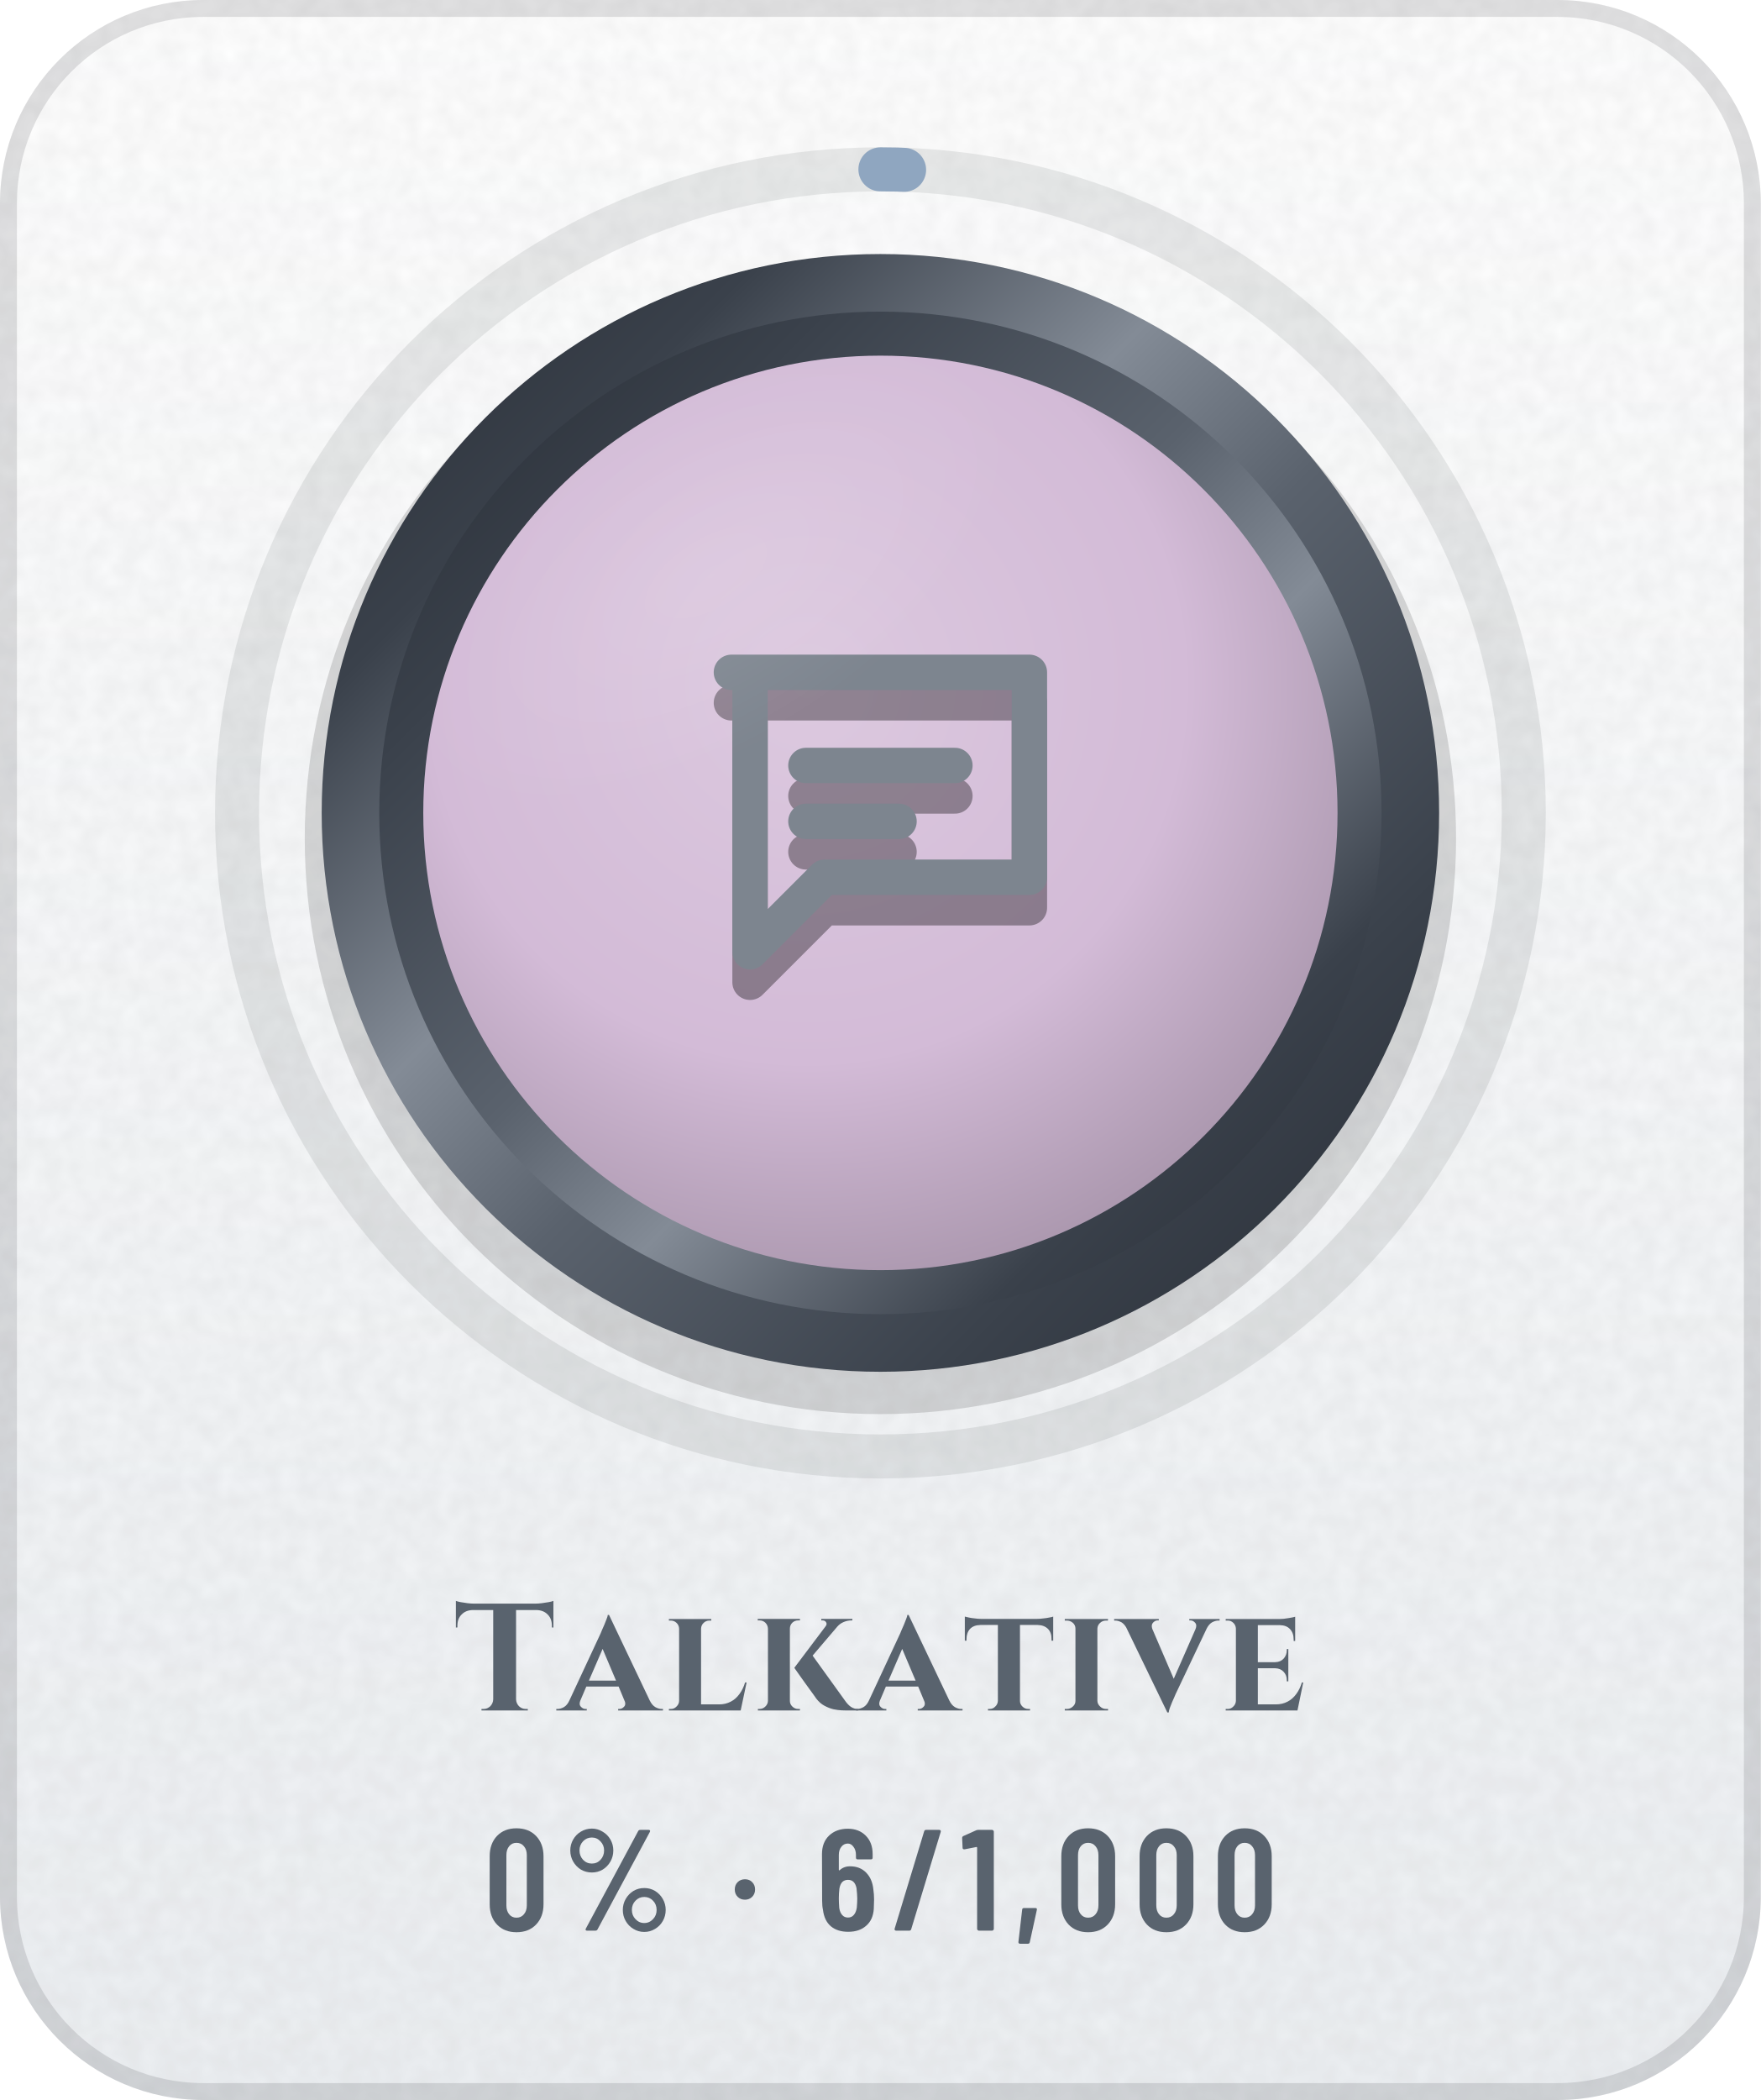
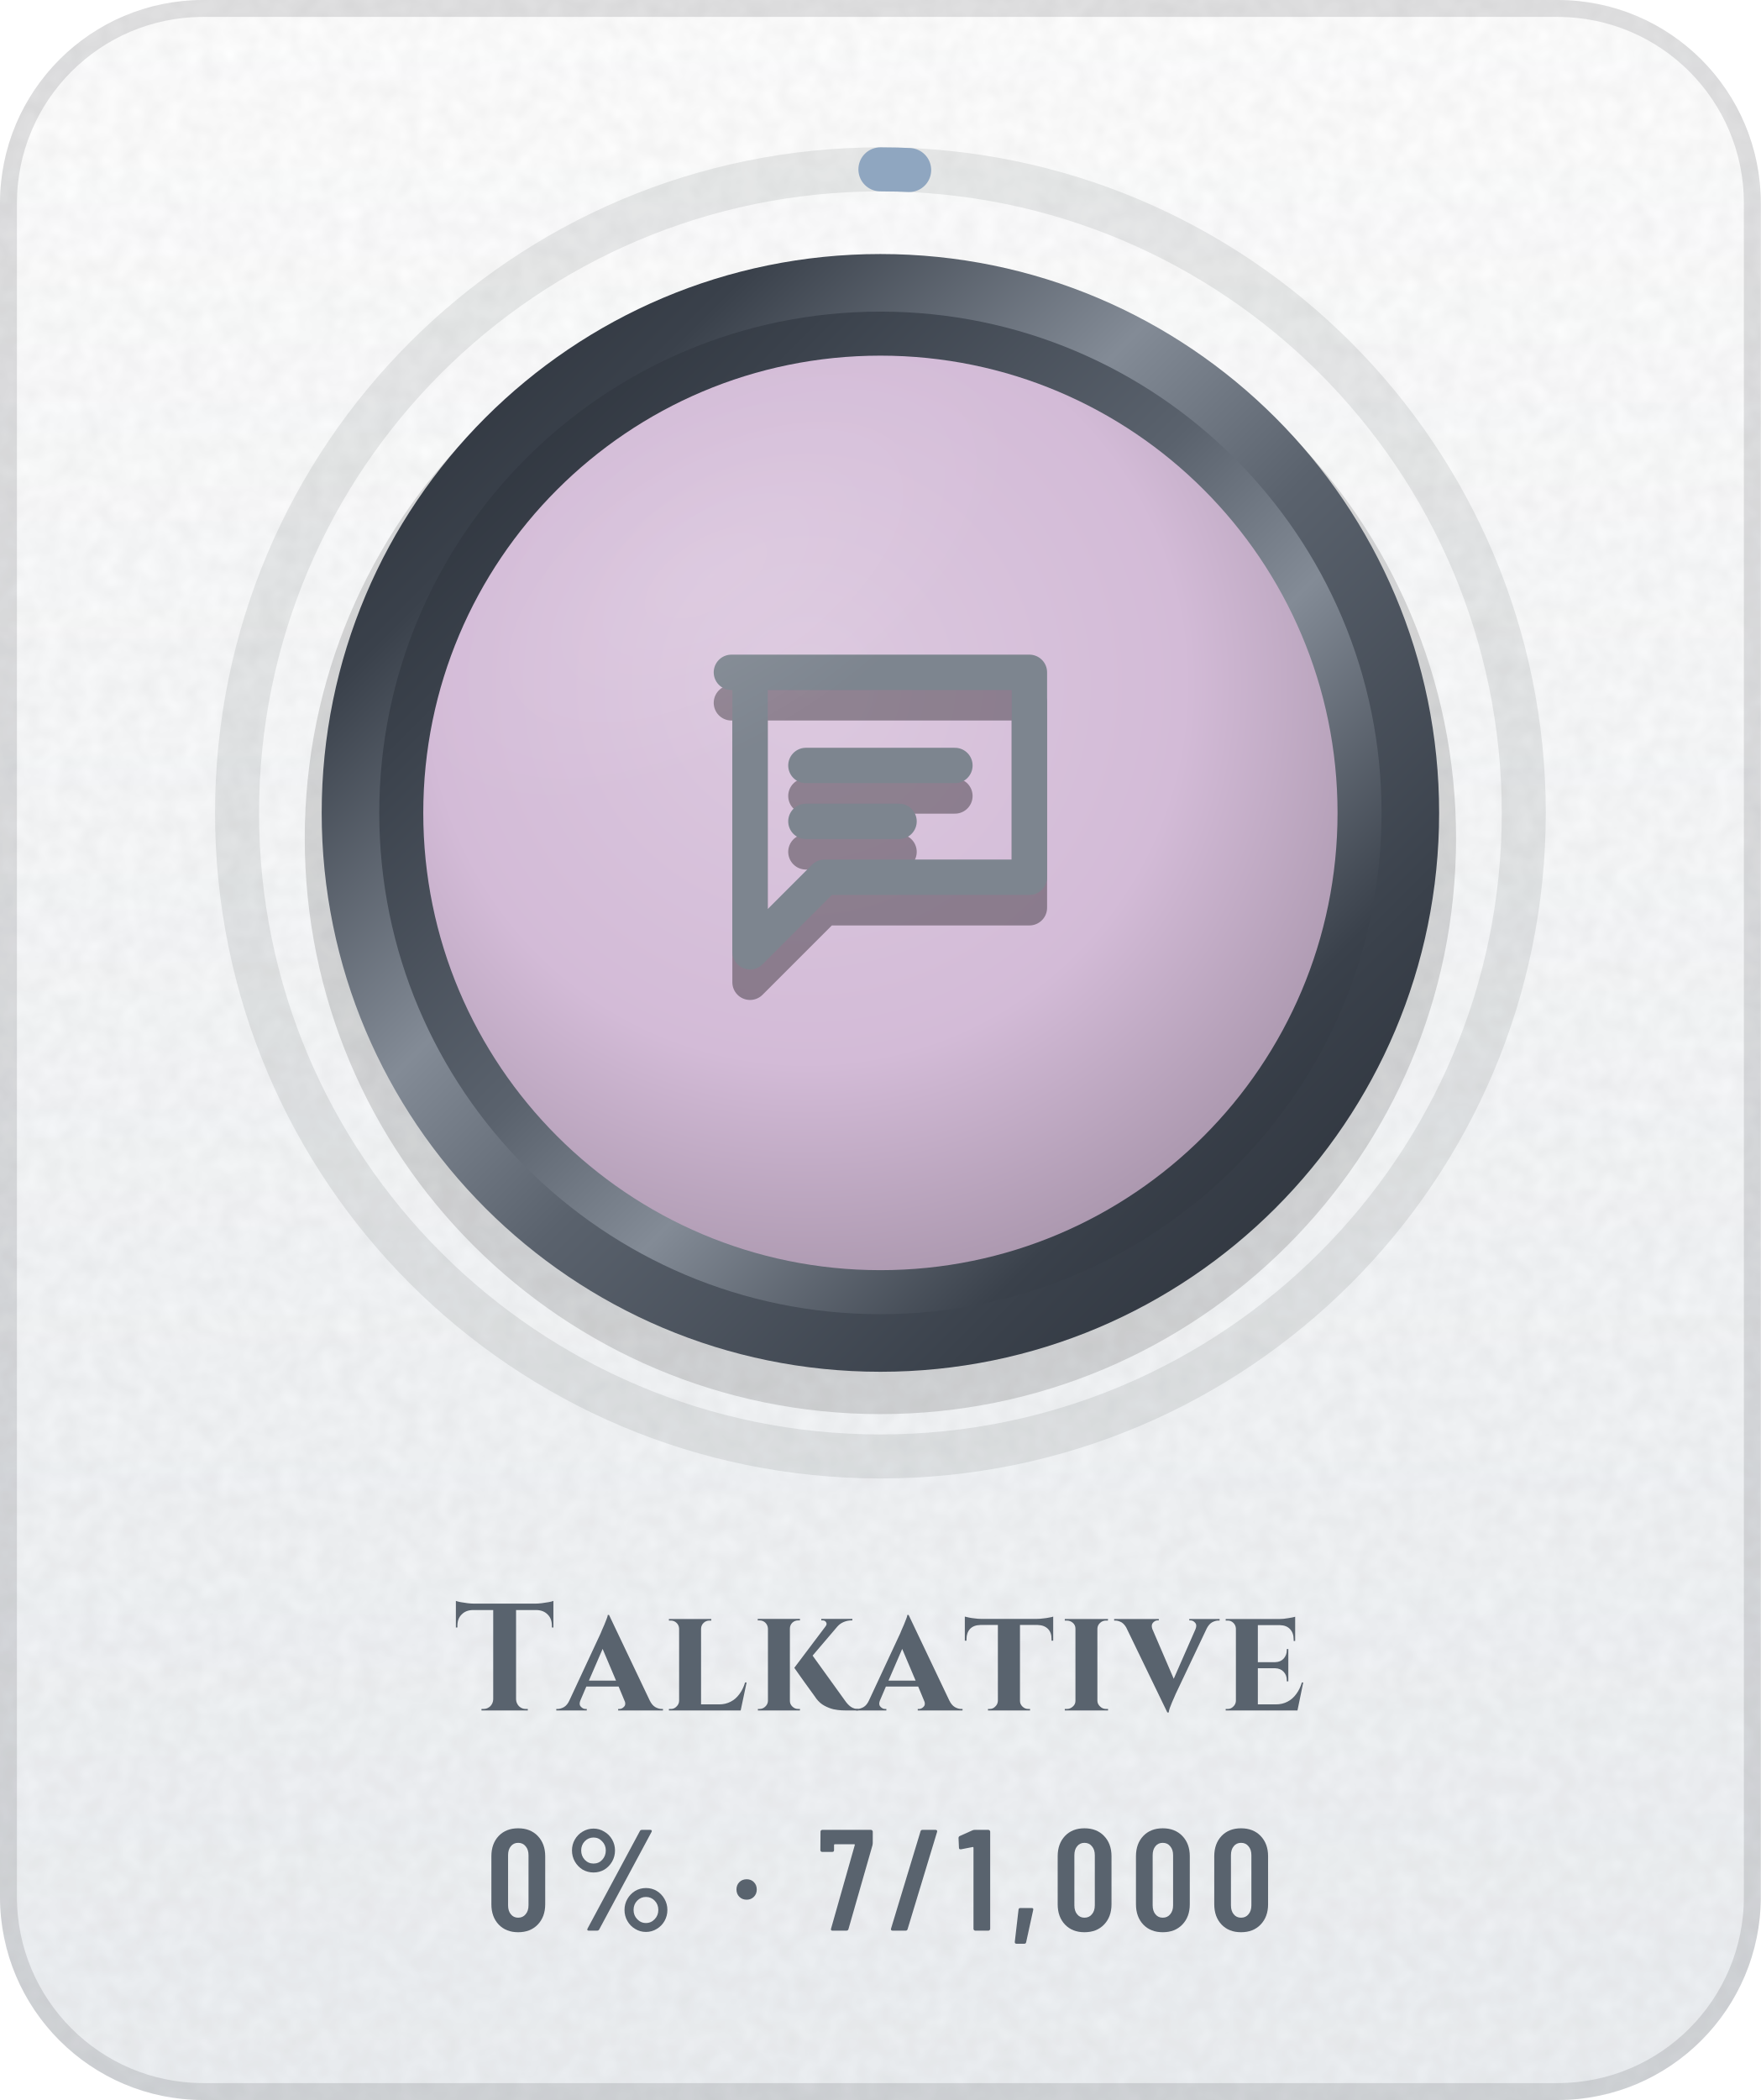
- <svg xmlns="http://www.w3.org/2000/svg" width="104" height="124" viewBox="0 0 104 124" role="img" aria-label="Talkative: 0% (6 of 1,000)">
+ <svg xmlns="http://www.w3.org/2000/svg" width="104" height="124" viewBox="0 0 104 124" role="img" aria-label="Talkative: 0% (7 of 1,000)">
  <defs>
    <linearGradient id="bg" x1="0" y1="0" x2="0" y2="1">
      <stop offset="0" stop-color="#FFFFFF" />
      <stop offset="1" stop-color="#EDF0F3" />
    </linearGradient>
    <clipPath id="card">
      <rect width="104" height="124" rx="12" />
    </clipPath>
    <filter id="grain" x="0" y="0" width="100%" height="100%">
      <feTurbulence type="fractalNoise" baseFrequency=".85" numOctaves="2" stitchTiles="stitch" />
      <feColorMatrix values="0 0 0 0 0 0 0 0 0 0 0 0 0 0 0 0 0 0 .05 0" />
    </filter>
    <radialGradient id="glow" cx=".5" cy=".5" r=".5">
      <stop offset="0" stop-color="#5A626D" stop-opacity="0" />
      <stop offset="1" stop-color="#5A626D" stop-opacity="0" />
    </radialGradient>
    <linearGradient id="mh" x1="0" y1="0" x2="1" y2="0">
      <stop offset="0" stop-color="#252A32" />
      <stop offset="0.2" stop-color="#3A414B" />
      <stop offset="0.4" stop-color="#838B96" />
      <stop offset="0.54" stop-color="#5A626D" />
      <stop offset="0.78" stop-color="#3A414B" />
      <stop offset="1" stop-color="#252A32" />
    </linearGradient>
    <linearGradient id="md" x1="0" y1="0" x2="1" y2="1">
      <stop offset="0" stop-color="#252A32" />
      <stop offset="0.2" stop-color="#3A414B" />
      <stop offset="0.4" stop-color="#838B96" />
      <stop offset="0.54" stop-color="#5A626D" />
      <stop offset="0.78" stop-color="#3A414B" />
      <stop offset="1" stop-color="#252A32" />
    </linearGradient>
    <linearGradient id="mdr" x1="1" y1="1" x2="0" y2="0">
      <stop offset="0" stop-color="#252A32" />
      <stop offset="0.2" stop-color="#3A414B" />
      <stop offset="0.4" stop-color="#838B96" />
      <stop offset="0.54" stop-color="#5A626D" />
      <stop offset="0.78" stop-color="#3A414B" />
      <stop offset="1" stop-color="#252A32" />
    </linearGradient>
    <linearGradient id="dia" x1="0" y1="0" x2="1" y2="0">
      <stop offset="0" stop-color="#2F7DD1" />
      <stop offset=".5" stop-color="#7B61E0" />
      <stop offset="1" stop-color="#C2449A" />
    </linearGradient>
    <linearGradient id="pb" x1="0" y1="0" x2="1" y2="0">
      <stop offset="0" stop-color="#8F5125" />
      <stop offset="1" stop-color="#CC8850" />
    </linearGradient>
    <linearGradient id="shg" x1="0" y1="0" x2="1" y2="0">
      <stop offset="0" stop-color="#FFFFFF" stop-opacity="0" />
      <stop offset=".5" stop-color="#FFFFFF" stop-opacity=".6" />
      <stop offset="1" stop-color="#FFFFFF" stop-opacity="0" />
    </linearGradient>
    <radialGradient id="en" cx=".42" cy=".36" r=".75">
      <stop offset="0" stop-color="#DCC9DF" />
      <stop offset=".55" stop-color="#D3BBD7" />
      <stop offset="1" stop-color="#9E8CA1" />
    </radialGradient>
    <linearGradient id="ig" gradientUnits="userSpaceOnUse" x1="0" y1="34" x2="0" y2="62">
      <stop offset="0" stop-color="#7D858F" />
      <stop offset="1" stop-color="#4E5661" />
    </linearGradient>
    <radialGradient id="gl" cx=".5" cy=".5" r=".5">
      <stop offset="0" stop-color="#FFFFFF" stop-opacity=".45" />
      <stop offset="1" stop-color="#FFFFFF" stop-opacity="0" />
    </radialGradient>
    <clipPath id="fc">
      <circle cx="52" cy="48" r="27" />
    </clipPath>
  </defs>
  <g clip-path="url(#card)">
    <rect width="104" height="124" fill="url(#bg)" />
    <rect width="104" height="124" filter="url(#grain)" />
  </g>
  <rect x=".5" y=".5" width="103" height="123" rx="11.5" fill="none" stroke="#1F2328" stroke-opacity=".13" />
  <circle cx="52" cy="48" r="48" fill="url(#glow)" />
  <circle cx="52" cy="48" r="38" fill="none" stroke="#1F2328" stroke-opacity=".09" stroke-width="2.6" />
-   <circle cx="52" cy="48" r="38" fill="none" stroke="#8FA6C0" stroke-width="2.6" stroke-linecap="round" stroke-dasharray="1.4 238.8" transform="rotate(-90 52 48)" />
+   <circle cx="52" cy="48" r="38" fill="none" stroke="#8FA6C0" stroke-width="2.6" stroke-linecap="round" stroke-dasharray="1.7 238.8" transform="rotate(-90 52 48)" />
  <circle cx="52" cy="49.5" r="34" fill="#000000" fill-opacity=".14" />
  <circle cx="52" cy="48" r="33" fill="url(#md)" />
  <circle cx="52" cy="48" r="29.6" fill="url(#mdr)" />
  <circle cx="52" cy="48" r="27" fill="url(#en)" />
  <g transform="translate(38.8 36) scale(1.1)" fill="none" stroke="#000000" stroke-width="1.9" stroke-linecap="round" stroke-linejoin="round" stroke-opacity=".35">
    <path d="M4 5h16v11H9l-4 4V5z" />
    <path d="M8 10h8M8 13h5" />
  </g>
  <g transform="translate(38.8 34.2) scale(1.1)" fill="none" stroke="url(#ig)" stroke-width="1.9" stroke-linecap="round" stroke-linejoin="round">
    <path d="M4 5h16v11H9l-4 4V5z" />
    <path d="M8 10h8M8 13h5" />
  </g>
  <g clip-path="url(#fc)">
    <ellipse cx="42" cy="34" rx="20" ry="10" transform="rotate(-32 42 34)" fill="url(#gl)" opacity=".25" />
  </g>
  <g transform="translate(26.8 101) scale(0.009 -0.009)" fill="#59636E">
    <use href="#s84" x="0" />
    <use href="#s97" x="700" />
    <use href="#s108" x="1378" />
    <use href="#s107" x="1960" />
    <use href="#s97" x="2666" />
    <use href="#s116" x="3344" />
    <use href="#s105" x="3976" />
    <use href="#s118" x="4361" />
    <use href="#s101" x="5032" />
  </g>
-   <g transform="translate(28.6 114) scale(0.0085 -0.0085)" fill="#59636E">
+   <g transform="translate(28.7 114) scale(0.0085 -0.0085)" fill="#59636E">
    <use href="#m48" x="0" />
    <use href="#m37" x="544" />
    <use href="#m183" x="1704" />
-     <use href="#m54" x="2308" />
-     <use href="#m47" x="2831" />
-     <use href="#m49" x="3311" />
-     <use href="#m44" x="3679" />
-     <use href="#m48" x="3972" />
-     <use href="#m48" x="4516" />
-     <use href="#m48" x="5060" />
+     <use href="#m55" x="2308" />
+     <use href="#m47" x="2794" />
+     <use href="#m49" x="3274" />
+     <use href="#m44" x="3642" />
+     <use href="#m48" x="3935" />
+     <use href="#m48" x="4479" />
+     <use href="#m48" x="5023" />
  </g>
  <defs>
    <path id="m37" d="M54 557Q54 598 74 633Q94 668 128 688Q163 709 204 709Q244 709 278 688Q313 668 333 633Q353 598 353 557Q353 515 333 480Q313 445 279 424Q245 404 204 404Q163 404 128 424Q94 445 74 480Q54 515 54 557ZM162 14 526 692Q530 700 541 700H599Q606 700 608 696Q610 692 607 686L243 8Q239 0 228 0H170Q163 0 161 4Q159 8 162 14ZM289 557Q289 594 264 620Q239 647 204 647Q168 647 143 621Q118 595 118 557Q118 519 143 492Q168 466 204 466Q240 466 264 492Q289 519 289 557ZM419 144Q419 185 439 220Q459 255 493 276Q527 296 568 296Q609 296 643 276Q677 255 697 220Q717 185 717 144Q717 102 697 67Q677 32 643 12Q609 -9 568 -9Q527 -9 493 12Q459 32 439 67Q419 102 419 144ZM654 144Q654 182 629 208Q604 234 568 234Q532 234 507 208Q482 182 482 144Q482 106 507 80Q532 53 568 53Q604 53 629 80Q654 106 654 144Z" />
    <path id="m44" d="M33 -78 59 146Q60 157 71 157H151Q164 157 161 144L112 -80Q110 -91 99 -91H45Q39 -91 36 -88Q32 -84 33 -78Z" />
    <path id="m47" d="M21 14 226 690Q229 700 239 700H331Q337 700 340 696Q343 692 341 686L136 10Q133 0 123 0H31Q25 0 22 4Q19 8 21 14Z" />
    <path id="m48" d="M38 183V517Q38 604 89 658Q140 711 224 711Q309 711 360 658Q412 604 412 517V183Q412 96 360 42Q309 -11 224 -11Q140 -11 89 42Q38 96 38 183ZM296 176V524Q296 563 276 586Q257 610 224 610Q192 610 173 586Q154 563 154 524V176Q154 137 173 114Q192 90 224 90Q257 90 276 114Q296 137 296 176Z" />
    <path id="m49" d="M122 700H218Q223 700 226 696Q230 693 230 688V12Q230 7 226 4Q223 0 218 0H126Q121 0 118 4Q114 7 114 12V576Q114 578 112 580Q111 582 109 581L27 565H24Q13 565 13 576L10 643Q10 653 18 657L107 697Q114 700 122 700Z" />
-     <path id="m54" d="M401 216Q401 193 399 151Q394 75 346 34Q299 -8 221 -8Q147 -8 101 30Q55 69 46 144Q40 171 40 207L39 532Q39 613 88 660Q138 708 219 708Q295 708 343 660Q391 612 391 532V507Q391 502 388 498Q384 495 379 495H287Q282 495 278 498Q275 502 275 507V526Q275 560 258 582Q242 605 219 605Q191 605 174 583Q156 561 156 526V423Q156 420 158 419Q160 418 162 420Q191 447 234 447Q303 447 346 403Q389 359 396 286Q401 253 401 216ZM284 224Q284 250 279 295Q267 353 220 353Q196 353 180 338Q165 322 160 292Q156 257 156 224Q156 195 159 157Q164 125 180 108Q195 91 220 91Q245 91 260 109Q276 127 281 160Q284 196 284 224Z" />
+     <path id="m55" d="M90 13 255 594Q257 600 251 600H116Q111 600 111 595V559Q111 554 108 550Q104 547 99 547H28Q23 547 20 550Q16 554 16 559L17 688Q17 693 20 696Q24 700 29 700H368Q373 700 376 696Q380 693 380 688V607Q380 603 378 593L211 10Q208 0 197 0H100Q87 0 90 13Z" />
    <path id="m183" d="M37 286Q37 317 57 337Q77 357 108 357Q139 357 158 337Q178 317 178 286Q178 255 158 235Q138 215 108 215Q77 215 57 235Q37 255 37 286Z" />
    <path id="s84" d="M654 719V544L644 545V556Q644 603 616 630Q589 658 542 659H409V73Q410 47 428 28Q447 10 473 10H486V0H182V10H195Q221 10 240 28Q258 47 259 73V659H125Q79 658 52 630Q24 603 24 556V545L14 544V719Q24 715 44 711Q65 707 90 704Q115 701 136 701H532Q554 701 578 704Q603 707 624 711Q645 715 654 719Z" />
    <path id="s97" d="M319 627 586 66Q601 35 623 22Q645 10 665 10H673V0H379V10H387Q404 10 418 25Q429 36 424 56L382 157H170L130 63Q121 38 134 25Q148 10 165 10H173V0H-27V10H-19Q1 10 23 22Q45 35 59 66L264 506Q266 512 273 528Q280 543 288 562Q296 582 303 600Q310 617 311 627ZM187 196H365L277 404Z" />
    <path id="s101" d="M543 184 505 0H34V10H47Q69 10 84 26Q100 41 101 63V537Q100 560 84 575Q69 590 47 590H34V600H385Q414 600 446 606Q478 611 490 615V456H480V465Q480 509 456 534Q433 559 389 560H245V317H359Q394 318 414 340Q435 363 435 396V403H445V191H435V199Q435 232 414 254Q394 276 359 277H245V40H363Q406 40 440 58Q473 75 497 108Q521 140 534 184Z" />
    <path id="s105" d="M104 63V537Q104 560 87 575Q70 590 46 590H34V600H318L317 590H306Q282 590 266 575Q249 560 248 537V63Q249 41 266 26Q282 10 306 10H318V0H34V10H47Q70 10 87 26Q104 41 104 63Z" />
    <path id="s107" d="M102 63V537Q101 560 85 576Q69 591 46 591H35V601H312V591H301Q278 591 262 576Q246 560 246 537V63Q246 41 262 26Q278 10 301 10H312V0H36V10H46Q69 10 85 26Q101 41 102 63ZM656 601V591H652Q623 591 598 580Q573 569 557 550L395 360L606 67Q625 39 646 24Q667 10 695 9V0H618Q608 0 585 1Q562 2 532 8Q503 15 473 31Q443 47 420 77Q415 84 403 101Q391 118 374 141Q358 164 340 188Q323 212 308 233Q293 254 284 267L275 280L480 552Q491 566 484 578Q477 591 460 591H452V601Z" />
    <path id="s108" d="M544 184 505 0H34V10H47Q69 10 84 26Q100 41 101 63V537Q100 560 84 575Q68 590 46 590H34V600H312V590H300Q278 590 262 575Q246 560 245 537V40H363Q406 40 440 58Q473 75 497 108Q521 140 534 184Z" />
    <path id="s116" d="M590 616V458H579V467Q580 510 556 535Q531 560 488 561H372V63Q372 41 388 26Q404 10 427 10H438V0H162V10H173Q195 10 210 26Q226 41 227 63V561H112Q68 560 44 535Q21 510 21 467V458H10V616Q19 614 36 610Q54 606 76 604Q97 601 115 601H484Q503 601 525 604Q547 606 565 610Q583 613 590 616Z" />
    <path id="s118" d="M322 -13 52 545Q39 567 22 578Q0 590 -20 590H-27V600H266V591H258Q242 591 228 576Q215 562 223 536L364 208L507 534Q518 561 504 576Q491 591 473 591H466V600H665V590H657Q637 590 615 578Q595 566 581 539L377 109Q375 104 368 88Q361 73 353 54Q345 34 338 16Q332 -2 331 -13Z" />
  </defs>
</svg>
